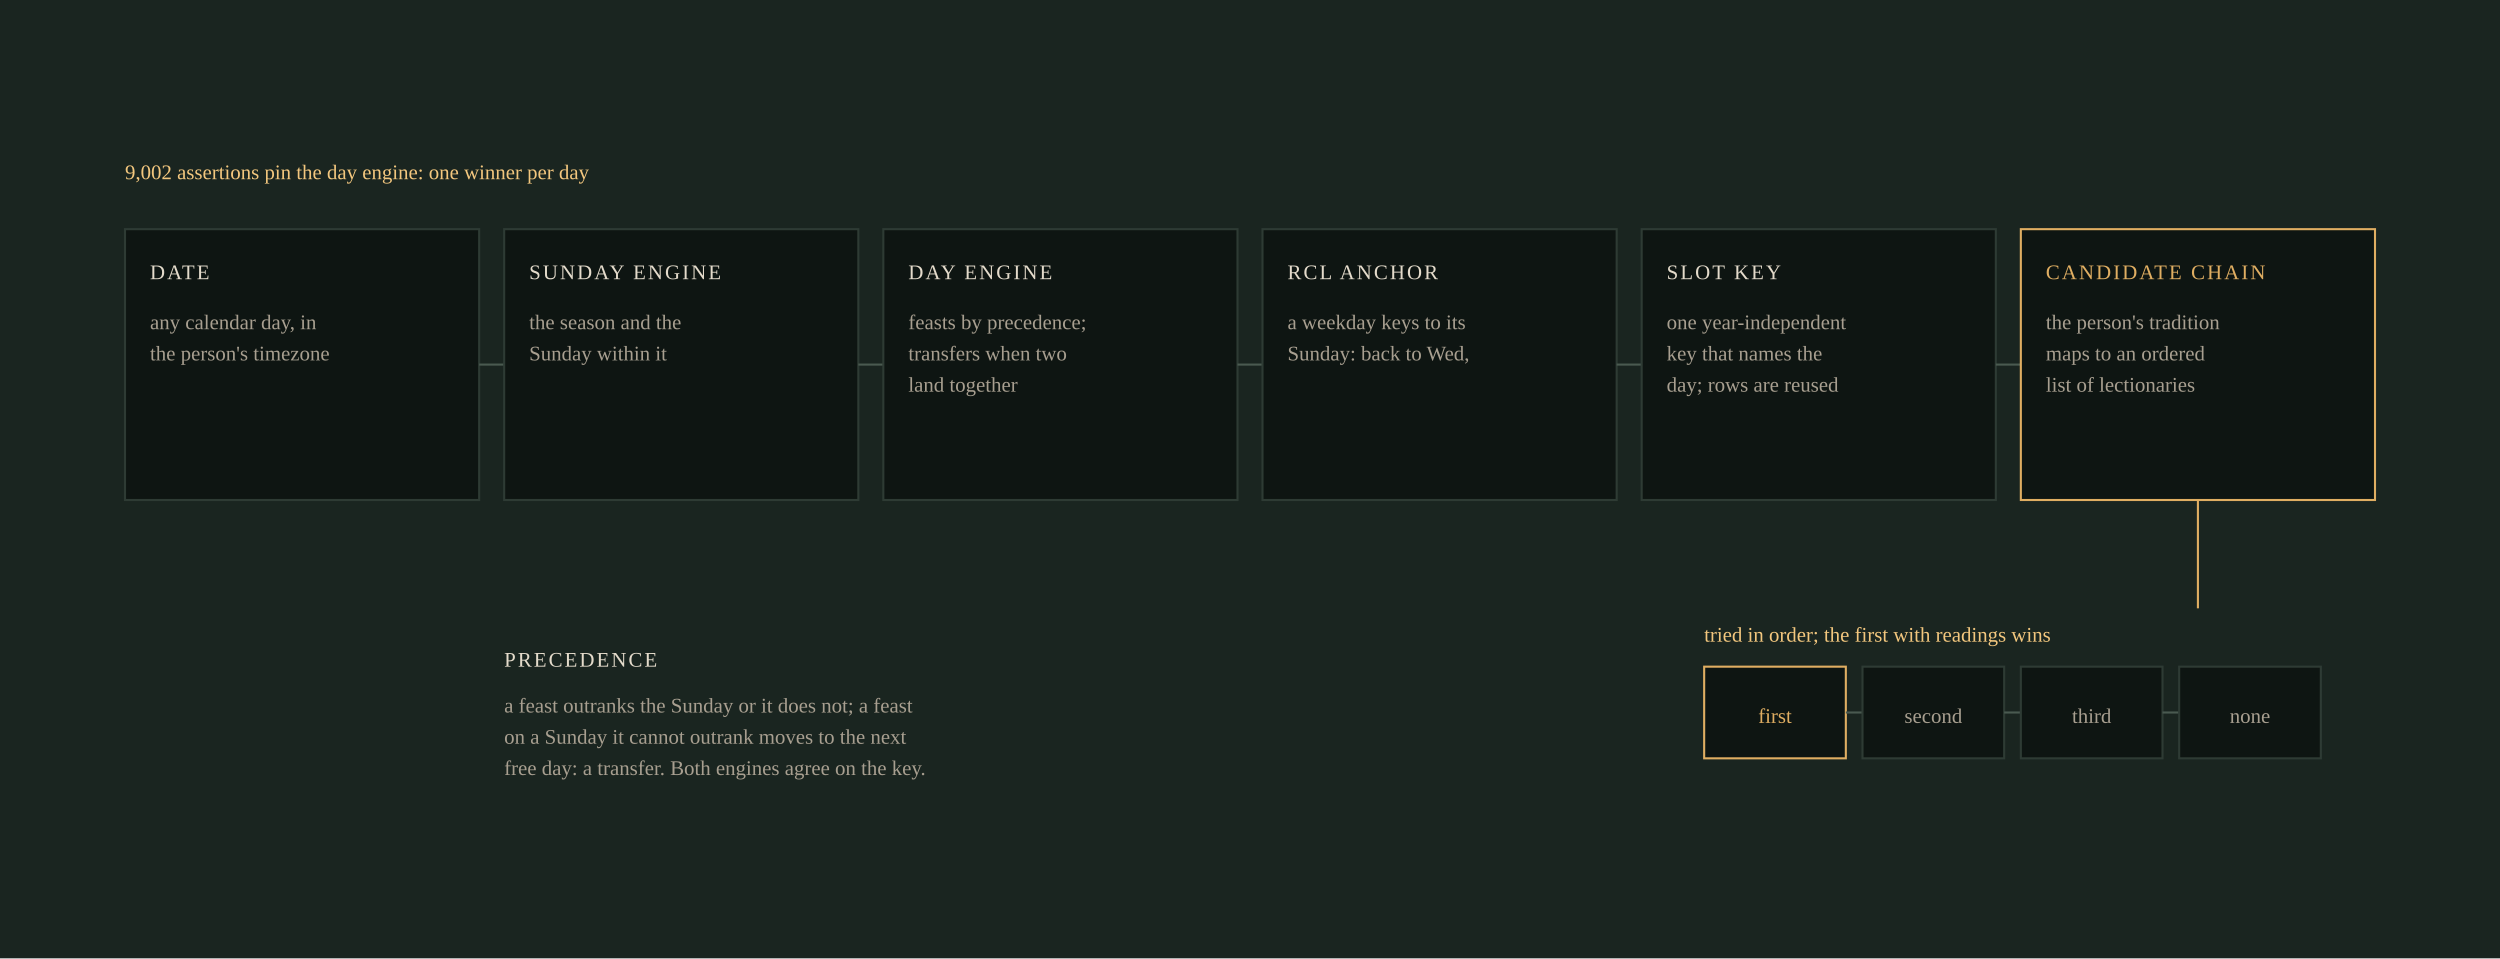
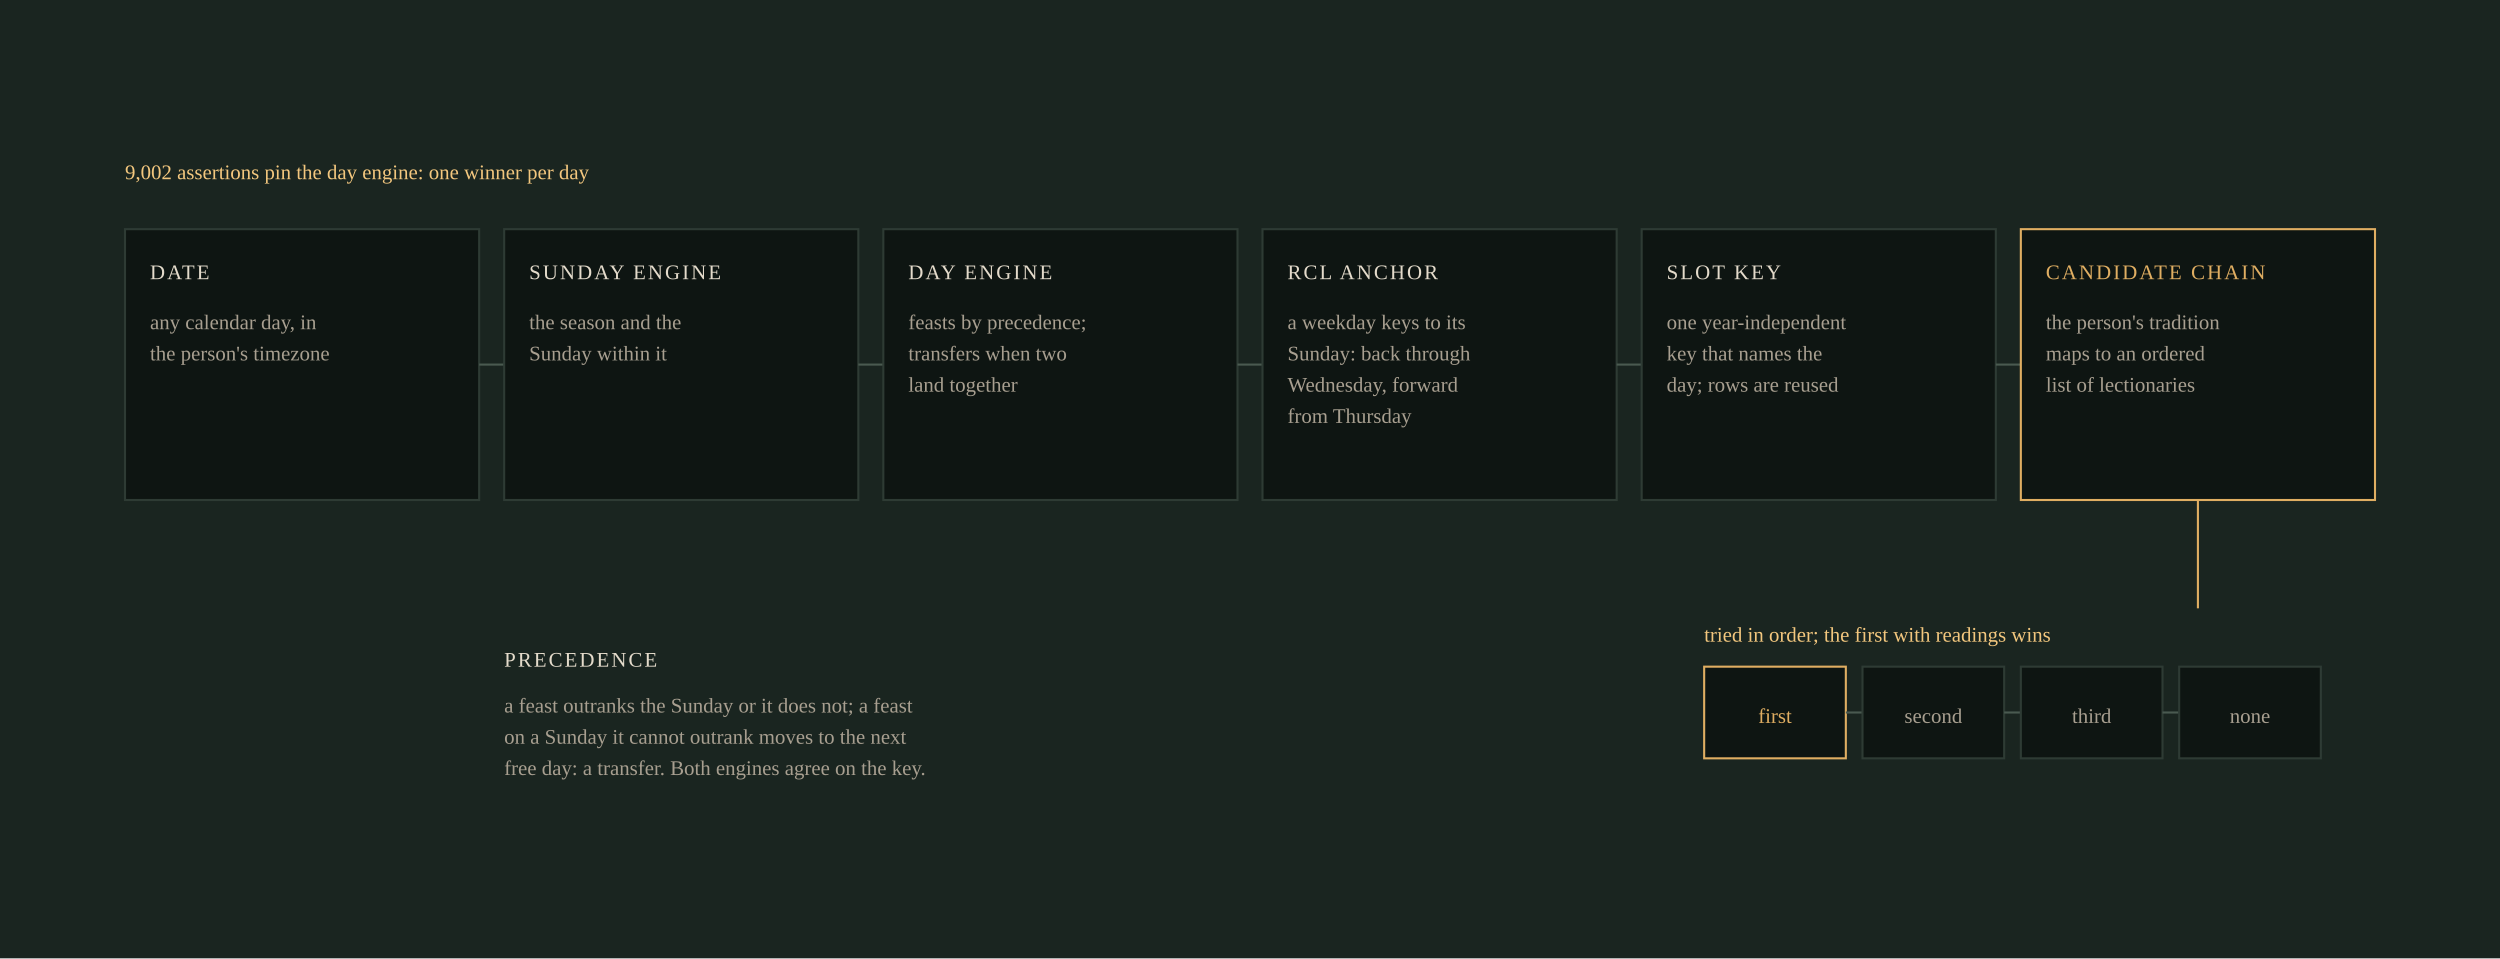
<svg xmlns="http://www.w3.org/2000/svg" viewBox="0 0 1200 460" width="1200" height="460" role="img" aria-label="The date-to-slot pipeline: a date goes to the Sunday engine or the day engine, where precedence and transfers are settled; a Revised Common weekday keys to its Sunday; a year-independent slot key names the day; the person's tradition gives an ordered list of lectionaries, tried until one has readings." font-family="var(--font-mono, 'JetBrains Mono', ui-monospace, monospace)">
  <rect width="1200" height="460" fill="var(--surface, #1a2520)" />
  <rect x="60" y="110" width="170" height="130" fill="var(--ground, #0e1512)" stroke="var(--rule, #2e3b34)" stroke-width="1" />
  <text x="72" y="134" font-size="10" fill="var(--text, #e4dbcb)" letter-spacing="1">DATE</text>
  <text x="72" y="158" font-size="10" fill="var(--muted, #a89f90)">any calendar day, in</text>
  <text x="72" y="173" font-size="10" fill="var(--muted, #a89f90)">the person's timezone</text>
  <line x1="230" y1="175" x2="242" y2="175" stroke="var(--dim-numeral, #4a5a50)" stroke-width="1" />
  <rect x="242" y="110" width="170" height="130" fill="var(--ground, #0e1512)" stroke="var(--rule, #2e3b34)" stroke-width="1" />
  <text x="254" y="134" font-size="10" fill="var(--text, #e4dbcb)" letter-spacing="1">SUNDAY ENGINE</text>
  <text x="254" y="158" font-size="10" fill="var(--muted, #a89f90)">the season and the</text>
  <text x="254" y="173" font-size="10" fill="var(--muted, #a89f90)">Sunday within it</text>
  <line x1="412" y1="175" x2="424" y2="175" stroke="var(--dim-numeral, #4a5a50)" stroke-width="1" />
  <rect x="424" y="110" width="170" height="130" fill="var(--ground, #0e1512)" stroke="var(--rule, #2e3b34)" stroke-width="1" />
  <text x="436" y="134" font-size="10" fill="var(--text, #e4dbcb)" letter-spacing="1">DAY ENGINE</text>
  <text x="436" y="158" font-size="10" fill="var(--muted, #a89f90)">feasts by precedence;</text>
  <text x="436" y="173" font-size="10" fill="var(--muted, #a89f90)">transfers when two</text>
  <text x="436" y="188" font-size="10" fill="var(--muted, #a89f90)">land together</text>
  <line x1="594" y1="175" x2="606" y2="175" stroke="var(--dim-numeral, #4a5a50)" stroke-width="1" />
  <rect x="606" y="110" width="170" height="130" fill="var(--ground, #0e1512)" stroke="var(--rule, #2e3b34)" stroke-width="1" />
  <text x="618" y="134" font-size="10" fill="var(--text, #e4dbcb)" letter-spacing="1">RCL ANCHOR</text>
  <text x="618" y="158" font-size="10" fill="var(--muted, #a89f90)">a weekday keys to its</text>
-   <text x="618" y="173" font-size="10" fill="var(--muted, #a89f90)">Sunday: back to Wed,</text>
+   <text x="618" y="173" font-size="10" fill="var(--muted, #a89f90)">Sunday: back through</text>
+   <text x="618" y="188" font-size="10" fill="var(--muted, #a89f90)">Wednesday, forward</text>
+   <text x="618" y="203" font-size="10" fill="var(--muted, #a89f90)">from Thursday</text>
  <line x1="776" y1="175" x2="788" y2="175" stroke="var(--dim-numeral, #4a5a50)" stroke-width="1" />
  <rect x="788" y="110" width="170" height="130" fill="var(--ground, #0e1512)" stroke="var(--rule, #2e3b34)" stroke-width="1" />
  <text x="800" y="134" font-size="10" fill="var(--text, #e4dbcb)" letter-spacing="1">SLOT KEY</text>
  <text x="800" y="158" font-size="10" fill="var(--muted, #a89f90)">one year-independent</text>
  <text x="800" y="173" font-size="10" fill="var(--muted, #a89f90)">key that names the</text>
  <text x="800" y="188" font-size="10" fill="var(--muted, #a89f90)">day; rows are reused</text>
  <line x1="958" y1="175" x2="970" y2="175" stroke="var(--dim-numeral, #4a5a50)" stroke-width="1" />
  <rect x="970" y="110" width="170" height="130" fill="var(--ground, #0e1512)" stroke="var(--brass, #e0ae62)" stroke-width="1" />
  <text x="982" y="134" font-size="10" fill="var(--brass, #e0ae62)" letter-spacing="1">CANDIDATE CHAIN</text>
  <text x="982" y="158" font-size="10" fill="var(--muted, #a89f90)">the person's tradition</text>
  <text x="982" y="173" font-size="10" fill="var(--muted, #a89f90)">maps to an ordered</text>
  <text x="982" y="188" font-size="10" fill="var(--muted, #a89f90)">list of lectionaries</text>
  <rect x="818" y="320" width="68" height="44" fill="var(--ground, #0e1512)" stroke="var(--brass, #e0ae62)" stroke-width="1" />
  <text x="852" y="347" font-size="10" fill="var(--brass, #e0ae62)" text-anchor="middle">first</text>
  <line x1="886" y1="342" x2="894" y2="342" stroke="var(--dim-numeral, #4a5a50)" stroke-width="1" />
  <rect x="894" y="320" width="68" height="44" fill="var(--ground, #0e1512)" stroke="var(--rule, #2e3b34)" stroke-width="1" />
  <text x="928" y="347" font-size="10" fill="var(--muted, #a89f90)" text-anchor="middle">second</text>
  <line x1="962" y1="342" x2="970" y2="342" stroke="var(--dim-numeral, #4a5a50)" stroke-width="1" />
  <rect x="970" y="320" width="68" height="44" fill="var(--ground, #0e1512)" stroke="var(--rule, #2e3b34)" stroke-width="1" />
  <text x="1004" y="347" font-size="10" fill="var(--muted, #a89f90)" text-anchor="middle">third</text>
  <line x1="1038" y1="342" x2="1046" y2="342" stroke="var(--dim-numeral, #4a5a50)" stroke-width="1" />
  <rect x="1046" y="320" width="68" height="44" fill="var(--ground, #0e1512)" stroke="var(--rule, #2e3b34)" stroke-width="1" />
  <text x="1080" y="347" font-size="10" fill="var(--muted, #a89f90)" text-anchor="middle">none</text>
  <text x="818" y="308" font-size="10" fill="var(--lit, #f3c77e)">tried in order; the first with readings wins</text>
  <path d="M1055 240 L1055 292" fill="none" stroke="var(--brass, #e0ae62)" stroke-width="1" />
  <text x="242" y="320" font-size="10" fill="var(--text, #e4dbcb)" letter-spacing="1">PRECEDENCE</text>
  <text x="242" y="342" font-size="10" fill="var(--muted, #a89f90)">a feast outranks the Sunday or it does not; a feast</text>
  <text x="242" y="357" font-size="10" fill="var(--muted, #a89f90)">on a Sunday it cannot outrank moves to the next</text>
  <text x="242" y="372" font-size="10" fill="var(--muted, #a89f90)">free day: a transfer. Both engines agree on the key.</text>
  <text x="60" y="86" font-size="10" fill="var(--lit, #f3c77e)">9,002 assertions pin the day engine: one winner per day</text>
</svg>
